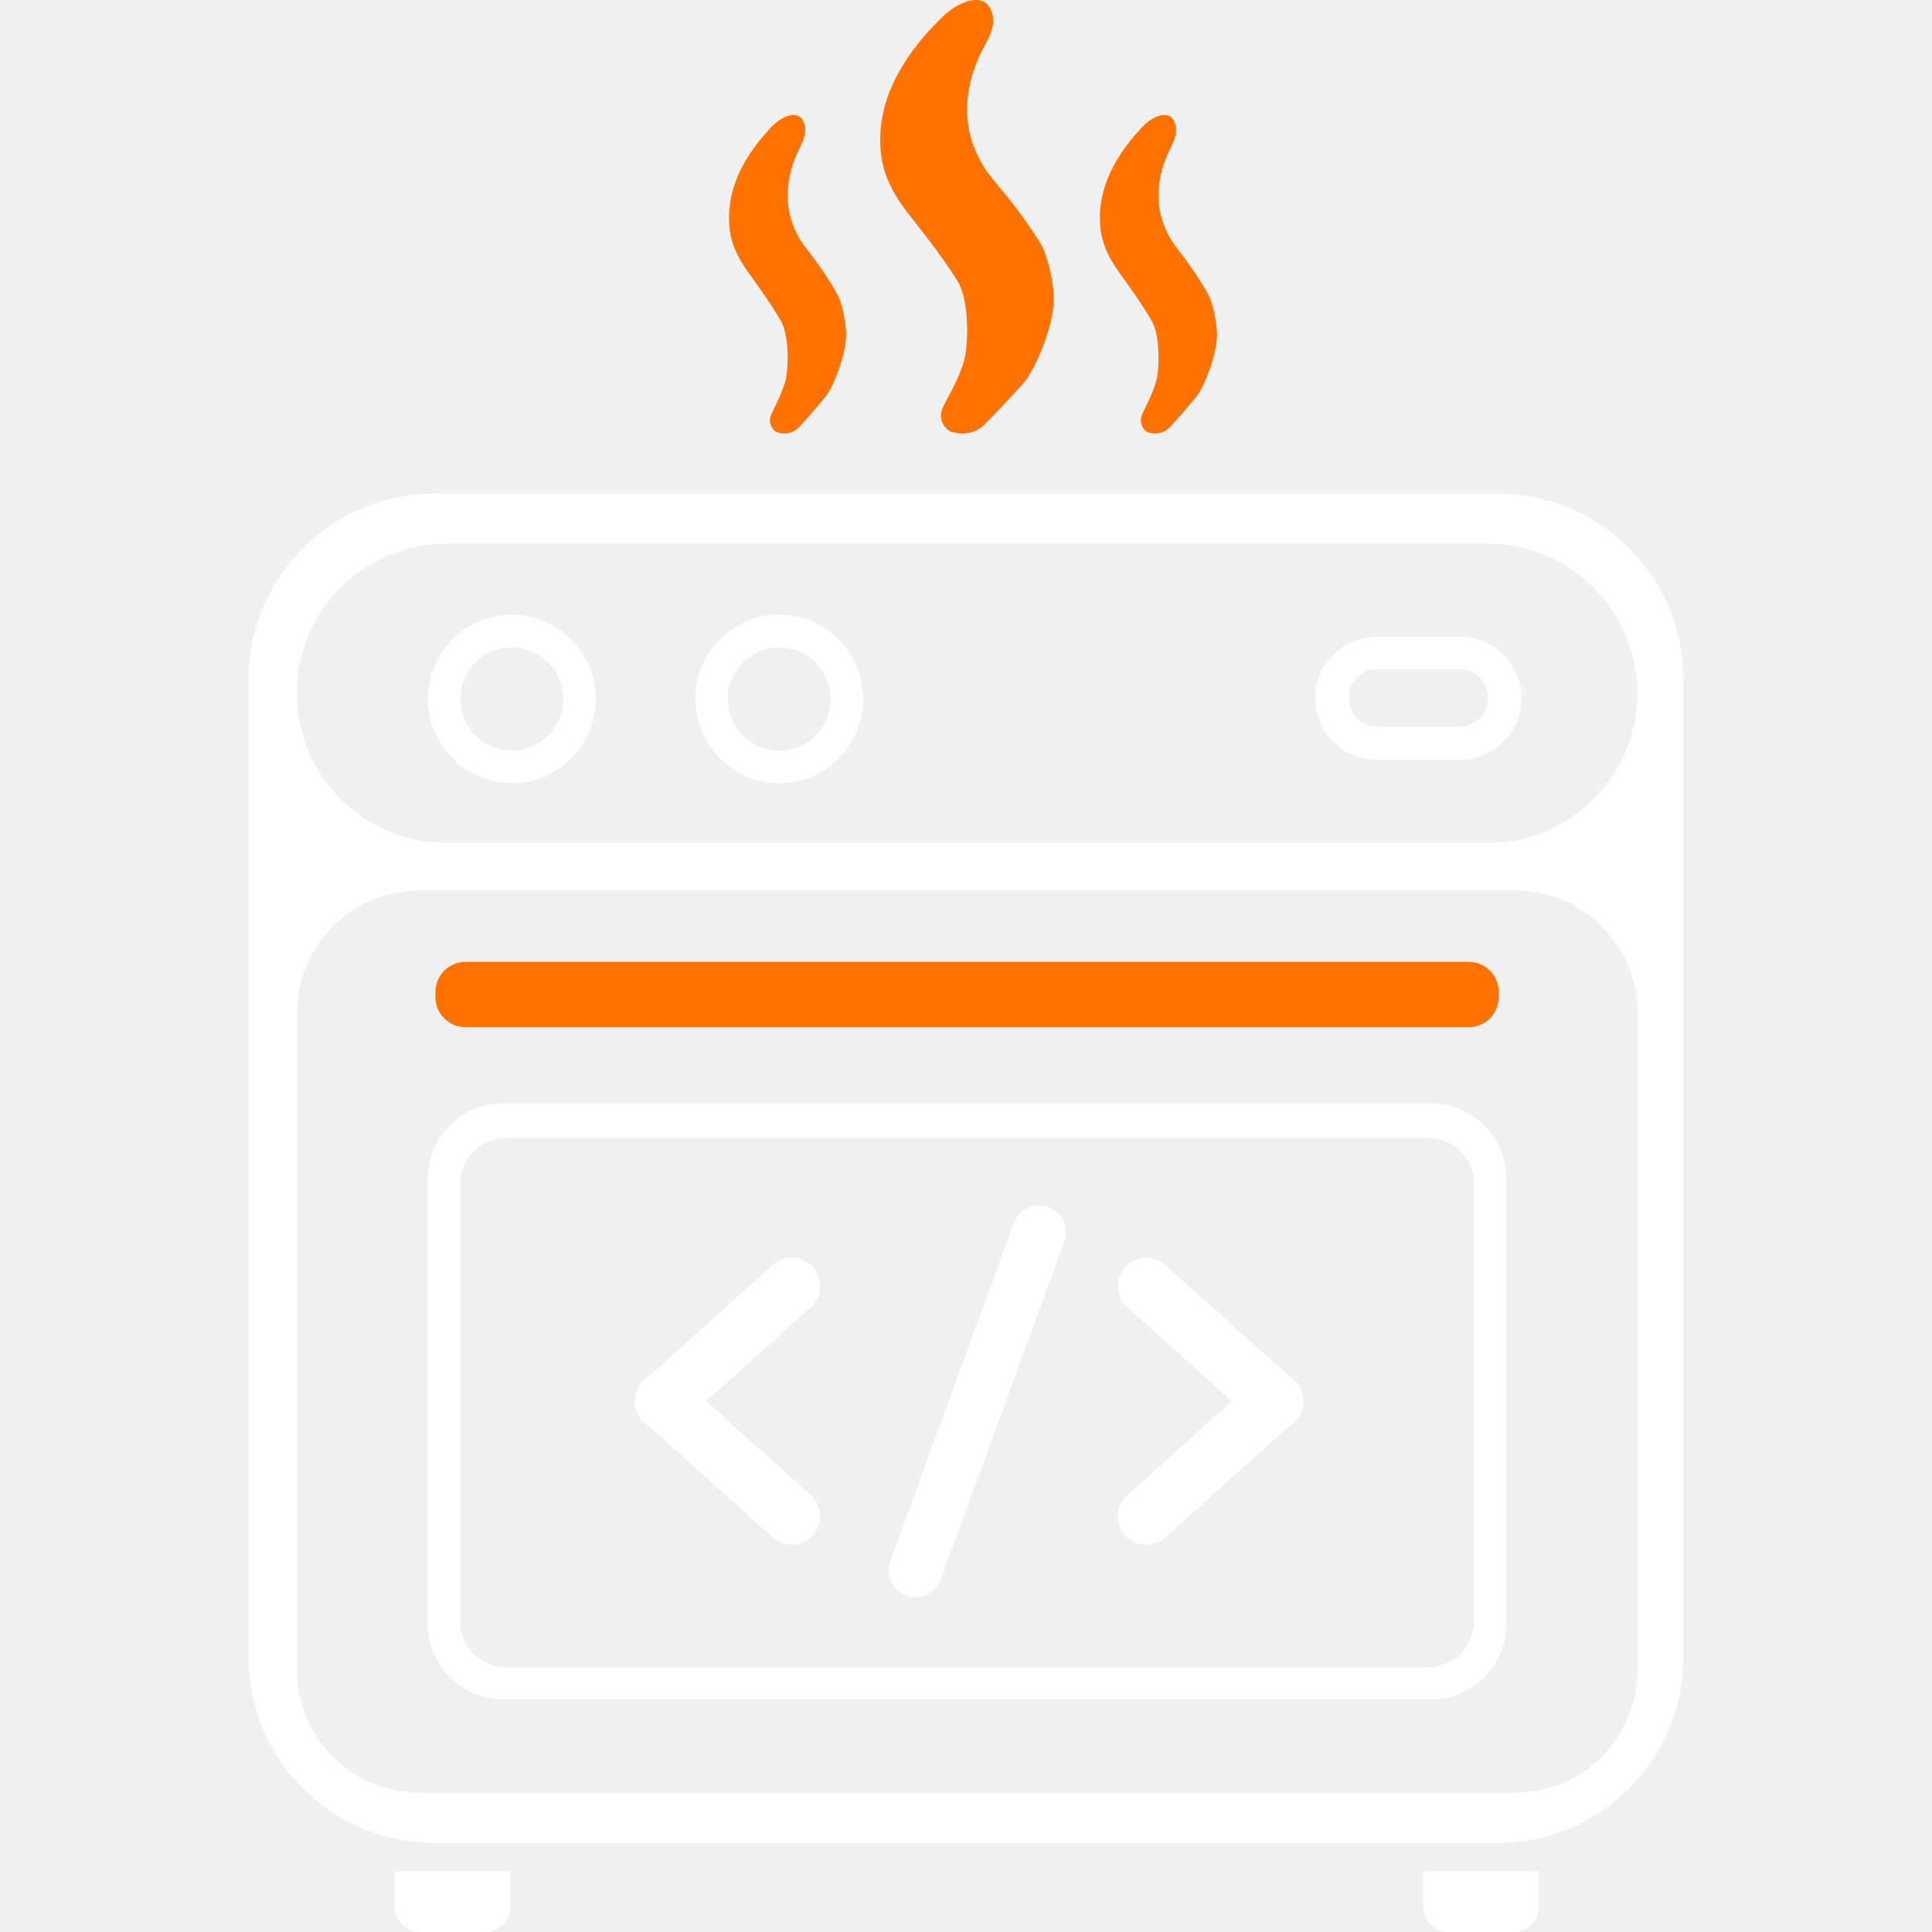
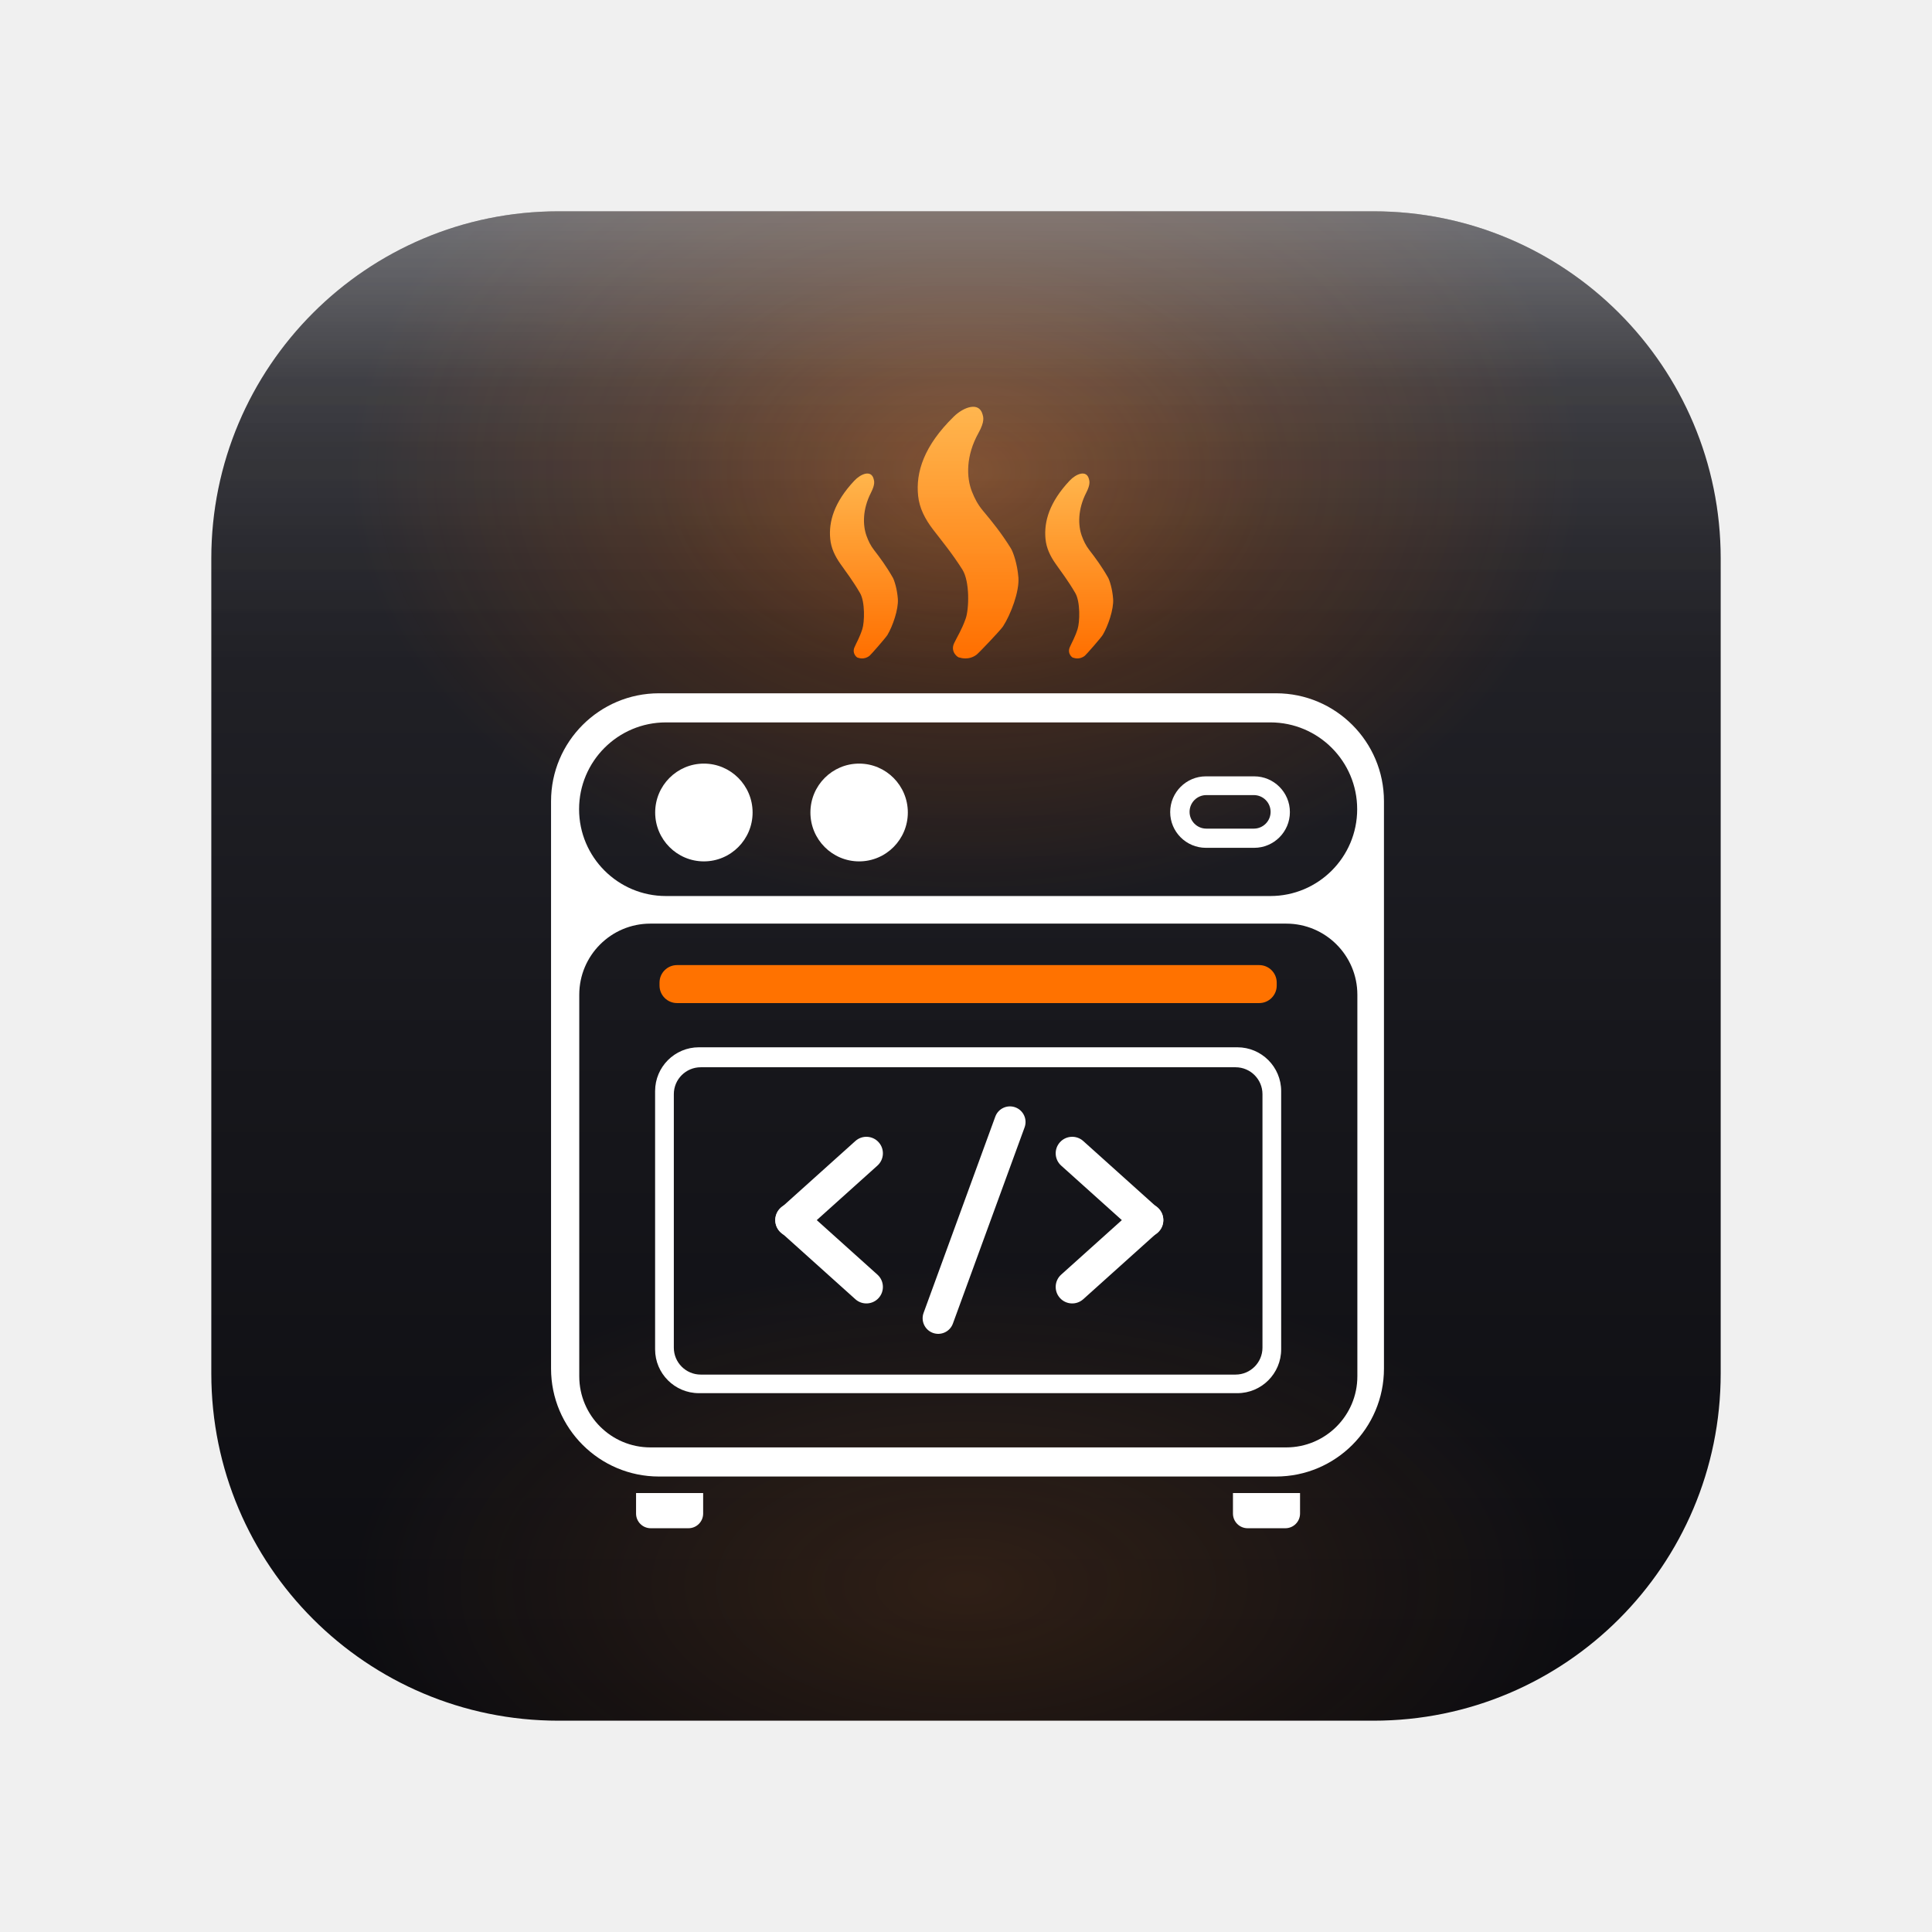
- <svg xmlns="http://www.w3.org/2000/svg" width="100%" height="100%" viewBox="0 0 1254 1254" version="1.1" xml:space="preserve" style="fill-rule:evenodd;clip-rule:evenodd;stroke-linejoin:round;stroke-miterlimit:2;">
-   <g id="svg" transform="matrix(1.63564,0,0,1.63564,-397.875,-206.644)">
-     <g id="smoke">
-       <g transform="matrix(0.95633,0,0,0.856636,25.3218,30.868)">
-         <path d="M558.773,310.082C554.83,313.7 550.633,311.762 550.633,311.762C549.882,312.049 545.955,308.502 547.926,303.404C549.463,299.43 551.54,295.72 553.513,288.955C555.149,283.344 555.566,267.175 551.911,260.14C546.997,250.683 541.881,243.179 537.872,236.818C533.888,230.496 531.23,224.195 530.597,216.96C529.385,203.118 533.383,187.614 547.808,170.447C552.44,164.936 559.898,161.55 561.637,169.08C562.004,170.666 562.849,173.191 559.681,180.102C553.645,193.27 553.758,205.999 556.572,214.566C557.892,218.583 559.336,222.04 561.939,225.809C566.201,231.979 570.701,238.723 575.328,247.782C576.358,249.799 578.428,256.766 578.937,264.861C579.448,272.967 575.301,286.386 571.525,293.479C570.311,295.759 559.818,309.123 558.773,310.082Z" style="fill:rgb(255,114,0);" />
-       </g>
-       <g transform="matrix(1.41823,0,0,1.16587,-159.673,-65.6997)">
-         <path d="M558.773,310.082C554.83,313.7 550.633,311.762 550.633,311.762C549.882,312.049 545.955,308.502 547.926,303.404C549.463,299.43 551.54,295.72 553.513,288.955C555.149,283.344 555.566,267.175 551.911,260.14C546.997,250.683 541.881,243.179 537.872,236.818C533.888,230.496 531.23,224.195 530.597,216.96C529.385,203.118 533.383,187.614 547.808,170.447C552.44,164.936 559.898,161.55 561.637,169.08C562.004,170.666 562.849,173.191 559.681,180.102C553.645,193.27 553.758,205.999 556.572,214.566C557.892,218.583 559.336,222.04 561.939,225.809C566.201,231.979 570.701,238.723 575.328,247.782C576.358,249.799 578.428,256.766 578.937,264.861C579.448,272.967 575.301,286.386 571.525,293.479C570.311,295.759 559.818,309.123 558.773,310.082Z" style="fill:rgb(255,114,0);" />
-       </g>
-       <g transform="matrix(0.95633,0,0,0.856636,172.489,30.868)">
-         <path d="M558.773,310.082C554.83,313.7 550.633,311.762 550.633,311.762C549.882,312.049 545.955,308.502 547.926,303.404C549.463,299.43 551.54,295.72 553.513,288.955C555.149,283.344 555.566,267.175 551.911,260.14C546.997,250.683 541.881,243.179 537.872,236.818C533.888,230.496 531.23,224.195 530.597,216.96C529.385,203.118 533.383,187.614 547.808,170.447C552.44,164.936 559.898,161.55 561.637,169.08C562.004,170.666 562.849,173.191 559.681,180.102C553.645,193.27 553.758,205.999 556.572,214.566C557.892,218.583 559.336,222.04 561.939,225.809C566.201,231.979 570.701,238.723 575.328,247.782C576.358,249.799 578.428,256.766 578.937,264.861C579.448,272.967 575.301,286.386 571.525,293.479C570.311,295.759 559.818,309.123 558.773,310.082Z" style="fill:rgb(255,114,0);" />
-       </g>
-     </g>
-     <g id="oven">
-       <g id="foot">
-         <g transform="matrix(0.0817919,2.65324e-17,-3.87692e-18,0.0451583,371.514,854.401)">
-           <path d="M909.038,322.208L909.038,632.755C909.038,755.422 854.053,855.012 786.328,855.012L470.874,855.012C403.217,855.012 348.288,755.523 348.288,632.981L348.288,322.208L909.038,322.208Z" style="fill:white;" />
+ <svg xmlns="http://www.w3.org/2000/svg" width="1024" height="1024" viewBox="0 0 1024 1024">
+   <defs>
+     <linearGradient id="tile" x1="0" y1="0" x2="0" y2="1">
+       <stop offset="0" stop-color="#2b2b31" />
+       <stop offset="0.55" stop-color="#17171c" />
+       <stop offset="1" stop-color="#0c0c10" />
+     </linearGradient>
+     <linearGradient id="gloss" x1="0" y1="0" x2="0" y2="1">
+       <stop offset="0" stop-color="#ffffff" stop-opacity="0.14" />
+       <stop offset="0.28" stop-color="#ffffff" stop-opacity="0.04" />
+       <stop offset="0.55" stop-color="#ffffff" stop-opacity="0" />
+     </linearGradient>
+     <radialGradient id="ember" cx="0.5" cy="0.5" r="0.5">
+       <stop offset="0" stop-color="#ff7a1a" stop-opacity="0.38" />
+       <stop offset="0.5" stop-color="#ff6a00" stop-opacity="0.15" />
+       <stop offset="1" stop-color="#ff6a00" stop-opacity="0" />
+     </radialGradient>
+     <radialGradient id="reflection" cx="0.5" cy="0.5" r="0.5">
+       <stop offset="0" stop-color="#ff8a2a" stop-opacity="0.14" />
+       <stop offset="1" stop-color="#ff8a2a" stop-opacity="0" />
+     </radialGradient>
+     <linearGradient id="smoke" x1="0" y1="0" x2="0" y2="1">
+       <stop offset="0" stop-color="#ffb347" />
+       <stop offset="1" stop-color="#ff6f00" />
+     </linearGradient>
+     <clipPath id="tile-clip">
+       <rect x="112" y="112" width="800" height="800" rx="184" ry="184" />
+     </clipPath>
+     <linearGradient id="rim" x1="0" y1="0" x2="0" y2="1">
+       <stop offset="0" stop-color="#ffffff" stop-opacity="0.22" />
+       <stop offset="0.25" stop-color="#ffffff" stop-opacity="0.05" />
+       <stop offset="0.6" stop-color="#ffffff" stop-opacity="0" />
+     </linearGradient>
+   </defs>
+   <rect x="112" y="112" width="800" height="800" rx="184" ry="184" fill="url(#tile)" />
+   <g clip-path="url(#tile-clip)">
+     <ellipse cx="512" cy="250" rx="330" ry="230" fill="url(#ember)" />
+     <ellipse cx="512" cy="840" rx="330" ry="170" fill="url(#reflection)" />
+     <rect x="112" y="112" width="800" height="440" fill="url(#gloss)" />
+   </g>
+   <g transform="translate(215.6,215.6) scale(0.474)">
+     <g transform="matrix(1.63564,0,0,1.63564,-397.875,-206.644)">
+       <g id="smoke">
+         <g transform="matrix(0.95633,0,0,0.856636,25.3218,30.868)">
+           <path d="M558.773,310.082C554.83,313.7 550.633,311.762 550.633,311.762C549.882,312.049 545.955,308.502 547.926,303.404C549.463,299.43 551.54,295.72 553.513,288.955C555.149,283.344 555.566,267.175 551.911,260.14C546.997,250.683 541.881,243.179 537.872,236.818C533.888,230.496 531.23,224.195 530.597,216.96C529.385,203.118 533.383,187.614 547.808,170.447C552.44,164.936 559.898,161.55 561.637,169.08C562.004,170.666 562.849,173.191 559.681,180.102C553.645,193.27 553.758,205.999 556.572,214.566C557.892,218.583 559.336,222.04 561.939,225.809C566.201,231.979 570.701,238.723 575.328,247.782C576.358,249.799 578.428,256.766 578.937,264.861C579.448,272.967 575.301,286.386 571.525,293.479C570.311,295.759 559.818,309.123 558.773,310.082Z" style="fill:url(#smoke);" />
        </g>
-         <g transform="matrix(0.0817919,2.65324e-17,-3.87692e-18,0.0451583,779.575,854.401)">
-           <path d="M909.038,322.208L909.038,632.755C909.038,755.422 854.053,855.012 786.328,855.012L470.874,855.012C403.217,855.012 348.288,755.523 348.288,632.981L348.288,322.208L909.038,322.208Z" style="fill:white;" />
+         <g transform="matrix(1.41823,0,0,1.16587,-159.673,-65.6997)">
+           <path d="M558.773,310.082C554.83,313.7 550.633,311.762 550.633,311.762C549.882,312.049 545.955,308.502 547.926,303.404C549.463,299.43 551.54,295.72 553.513,288.955C555.149,283.344 555.566,267.175 551.911,260.14C546.997,250.683 541.881,243.179 537.872,236.818C533.888,230.496 531.23,224.195 530.597,216.96C529.385,203.118 533.383,187.614 547.808,170.447C552.44,164.936 559.898,161.55 561.637,169.08C562.004,170.666 562.849,173.191 559.681,180.102C553.645,193.27 553.758,205.999 556.572,214.566C557.892,218.583 559.336,222.04 561.939,225.809C566.201,231.979 570.701,238.723 575.328,247.782C576.358,249.799 578.428,256.766 578.937,264.861C579.448,272.967 575.301,286.386 571.525,293.479C570.311,295.759 559.818,309.123 558.773,310.082Z" style="fill:url(#smoke);" />
+         </g>
+         <g transform="matrix(0.95633,0,0,0.856636,172.489,30.868)">
+           <path d="M558.773,310.082C554.83,313.7 550.633,311.762 550.633,311.762C549.882,312.049 545.955,308.502 547.926,303.404C549.463,299.43 551.54,295.72 553.513,288.955C555.149,283.344 555.566,267.175 551.911,260.14C546.997,250.683 541.881,243.179 537.872,236.818C533.888,230.496 531.23,224.195 530.597,216.96C529.385,203.118 533.383,187.614 547.808,170.447C552.44,164.936 559.898,161.55 561.637,169.08C562.004,170.666 562.849,173.191 559.681,180.102C553.645,193.27 553.758,205.999 556.572,214.566C557.892,218.583 559.336,222.04 561.939,225.809C566.201,231.979 570.701,238.723 575.328,247.782C576.358,249.799 578.428,256.766 578.937,264.861C579.448,272.967 575.301,286.386 571.525,293.479C570.311,295.759 559.818,309.123 558.773,310.082Z" style="fill:url(#smoke);" />
        </g>
      </g>
-       <g id="shell" transform="matrix(1.01545,0,0,1.00497,-11.7875,-1.60252)">
-         <path d="M909.038,395.629L909.038,781.591C909.038,822.113 876.479,855.012 836.376,855.012L420.951,855.012C380.847,855.012 348.288,822.113 348.288,781.591L348.288,395.629C348.288,355.107 380.847,322.208 420.951,322.208L836.376,322.208C876.479,322.208 909.038,355.107 909.038,395.629ZM891.13,527.264C891.13,500.568 869.68,478.894 843.259,478.894L415.158,478.894C388.737,478.894 367.287,500.568 367.287,527.264L367.287,786.833C367.287,813.529 388.737,835.203 415.158,835.203L843.259,835.203C869.68,835.203 891.13,813.529 891.13,786.833L891.13,527.264ZM891.006,401.07C891.006,368.475 864.816,342.012 832.557,342.012L425.612,342.012C393.354,342.012 367.164,368.475 367.164,401.07C367.164,433.665 393.354,460.128 425.612,460.128L832.557,460.128C864.816,460.128 891.006,433.665 891.006,401.07Z" style="fill:white;" />
-       </g>
-       <g id="handle" transform="matrix(0.752466,0,0,0.0487323,153.962,492.325)">
-         <path d="M909.038,567.847L909.038,609.373C909.038,744.945 901.91,855.012 893.13,855.012L364.196,855.012C355.416,855.012 348.288,744.945 348.288,609.373L348.288,567.847C348.288,432.276 355.416,322.208 364.196,322.208L893.13,322.208C901.91,322.208 909.038,432.276 909.038,567.847Z" style="fill:rgb(255,114,0);" />
-       </g>
-       <g id="power">
-         <g transform="matrix(1.31829,0,0,1.3694,-138.667,-144.399)">
-           <path d="M443.785,375.843C457.726,375.843 469.044,386.779 469.044,400.249C469.044,413.718 457.726,424.654 443.785,424.654C429.843,424.654 418.525,413.718 418.525,400.249C418.525,386.779 429.843,375.843 443.785,375.843ZM443.785,385.291C452.329,385.291 459.266,391.993 459.266,400.249C459.266,408.504 452.329,415.206 443.785,415.206C435.24,415.206 428.303,408.504 428.303,400.249C428.303,391.993 435.24,385.291 443.785,385.291Z" style="fill:white;" />
+       <g id="oven">
+         <g id="foot">
+           <g transform="matrix(0.0817919,2.65324e-17,-3.87692e-18,0.0451583,371.514,854.401)">
+             <path d="M909.038,322.208L909.038,632.755C909.038,755.422 854.053,855.012 786.328,855.012L470.874,855.012C403.217,855.012 348.288,755.523 348.288,632.981L348.288,322.208L909.038,322.208Z" style="fill:white;" />
+           </g>
+           <g transform="matrix(0.0817919,2.65324e-17,-3.87692e-18,0.0451583,779.575,854.401)">
+             <path d="M909.038,322.208L909.038,632.755C909.038,755.422 854.053,855.012 786.328,855.012L470.874,855.012C403.217,855.012 348.288,755.523 348.288,632.981L348.288,322.208L909.038,322.208Z" style="fill:white;" />
+           </g>
        </g>
-         <g transform="matrix(1.31829,0,0,1.3694,-32.5426,-144.399)">
-           <path d="M443.785,375.843C457.726,375.843 469.044,386.779 469.044,400.249C469.044,413.718 457.726,424.654 443.785,424.654C429.843,424.654 418.525,413.718 418.525,400.249C418.525,386.779 429.843,375.843 443.785,375.843ZM443.785,385.291C452.329,385.291 459.266,391.993 459.266,400.249C459.266,408.504 452.329,415.206 443.785,415.206C435.24,415.206 428.303,408.504 428.303,400.249C428.303,391.993 435.24,385.291 443.785,385.291Z" style="fill:white;" />
+         <g id="shell" transform="matrix(1.01545,0,0,1.00497,-11.7875,-1.60252)">
+           <path d="M909.038,395.629L909.038,781.591C909.038,822.113 876.479,855.012 836.376,855.012L420.951,855.012C380.847,855.012 348.288,822.113 348.288,781.591L348.288,395.629C348.288,355.107 380.847,322.208 420.951,322.208L836.376,322.208C876.479,322.208 909.038,355.107 909.038,395.629ZM891.13,527.264C891.13,500.568 869.68,478.894 843.259,478.894L415.158,478.894C388.737,478.894 367.287,500.568 367.287,527.264L367.287,786.833C367.287,813.529 388.737,835.203 415.158,835.203L843.259,835.203C869.68,835.203 891.13,813.529 891.13,786.833L891.13,527.264ZM891.006,401.07C891.006,368.475 864.816,342.012 832.557,342.012L425.612,342.012C393.354,342.012 367.164,368.475 367.164,401.07C367.164,433.665 393.354,460.128 425.612,460.128L832.557,460.128C864.816,460.128 891.006,433.665 891.006,401.07Z" style="fill:white;" />
        </g>
-         <g transform="matrix(1.56006,0,0,1.04837,-457.48,-19.6952)">
-           <path d="M836.165,403.593C836.165,416.456 829.148,426.9 820.503,426.9L799.368,426.9C790.724,426.9 783.706,416.456 783.706,403.593C783.706,390.73 790.724,380.287 799.368,380.287L820.503,380.287C829.148,380.287 836.165,390.73 836.165,403.593ZM827.712,403.449C827.712,397.414 824.42,392.514 820.364,392.514L799.55,392.514C795.494,392.514 792.201,397.414 792.201,403.449C792.201,409.484 795.494,414.384 799.55,414.384L820.364,414.384C824.42,414.384 827.712,409.484 827.712,403.449Z" style="fill:white;" />
+         <g id="handle" transform="matrix(0.752466,0,0,0.0487323,153.962,492.325)">
+           <path d="M909.038,567.847L909.038,609.373C909.038,744.945 901.91,855.012 893.13,855.012L364.196,855.012C355.416,855.012 348.288,744.945 348.288,609.373L348.288,567.847C348.288,432.276 355.416,322.208 364.196,322.208L893.13,322.208C901.91,322.208 909.038,432.276 909.038,567.847Z" style="fill:rgb(255,114,0);" />
+         </g>
+         <g id="power">
+           <g transform="matrix(1.31829,0,0,1.3694,-138.667,-144.399)">
+             <path d="M443.785,375.843C457.726,375.843 469.044,386.779 469.044,400.249C469.044,413.718 457.726,424.654 443.785,424.654C429.843,424.654 418.525,413.718 418.525,400.249C418.525,386.779 429.843,375.843 443.785,375.843ZM443.785,385.291C452.329,385.291 459.266,391.993 459.266,400.249C459.266,408.504 452.329,415.206 443.785,415.206C435.24,415.206 428.303,408.504 428.303,400.249C428.303,391.993 435.24,385.291 443.785,385.291Z" style="fill:white;" />
+           </g>
+           <g transform="matrix(1.31829,0,0,1.3694,-32.5426,-144.399)">
+             <path d="M443.785,375.843C457.726,375.843 469.044,386.779 469.044,400.249C469.044,413.718 457.726,424.654 443.785,424.654C429.843,424.654 418.525,413.718 418.525,400.249C418.525,386.779 429.843,375.843 443.785,375.843ZM443.785,385.291C452.329,385.291 459.266,391.993 459.266,400.249C459.266,408.504 452.329,415.206 443.785,415.206C435.24,415.206 428.303,408.504 428.303,400.249C428.303,391.993 435.24,385.291 443.785,385.291Z" style="fill:white;" />
+           </g>
+           <g transform="matrix(1.56006,0,0,1.04837,-457.48,-19.6952)">
+             <path d="M836.165,403.593C836.165,416.456 829.148,426.9 820.503,426.9L799.368,426.9C790.724,426.9 783.706,416.456 783.706,403.593C783.706,390.73 790.724,380.287 799.368,380.287L820.503,380.287C829.148,380.287 836.165,390.73 836.165,403.593ZM827.712,403.449C827.712,397.414 824.42,392.514 820.364,392.514L799.55,392.514C795.494,392.514 792.201,397.414 792.201,403.449C792.201,409.484 795.494,414.384 799.55,414.384L820.364,414.384C824.42,414.384 827.712,409.484 827.712,403.449Z" style="fill:white;" />
+           </g>
        </g>
      </g>
-     </g>
-     <g id="code">
-       <g transform="matrix(0.763269,0,0,0.443796,147.18,421.221)">
-         <path d="M909.038,389.686L909.038,787.534C909.038,824.776 891.458,855.012 869.804,855.012L387.522,855.012C365.868,855.012 348.288,824.776 348.288,787.534L348.288,389.686C348.288,352.444 365.868,322.208 387.522,322.208L869.804,322.208C891.458,322.208 909.038,352.444 909.038,389.686ZM892.293,394.419C892.293,371.547 881.496,352.978 868.197,352.978L389.157,352.978C375.859,352.978 365.062,371.547 365.062,394.419L365.062,784.947C365.062,807.819 375.859,826.388 389.157,826.388L868.197,826.388C881.496,826.388 892.293,807.819 892.293,784.947L892.293,394.419Z" style="fill:white;" />
-       </g>
-       <g id="tag">
-         <g transform="matrix(0.100476,-0.275002,0.0376006,0.013738,545.795,847.167)">
-           <path d="M909.038,588.61C909.038,735.641 892.717,855.012 872.613,855.012L384.713,855.012C364.609,855.012 348.288,735.641 348.288,588.61C348.288,441.579 364.609,322.208 384.713,322.208L872.613,322.208C892.717,322.208 909.038,441.579 909.038,588.61Z" style="fill:white;" />
+       <g id="code">
+         <g transform="matrix(0.763269,0,0,0.443796,147.18,421.221)">
+           <path d="M909.038,389.686L909.038,787.534C909.038,824.776 891.458,855.012 869.804,855.012L387.522,855.012C365.868,855.012 348.288,824.776 348.288,787.534L348.288,389.686C348.288,352.444 365.868,322.208 387.522,322.208L869.804,322.208C891.458,322.208 909.038,352.444 909.038,389.686ZM892.293,394.419C892.293,371.547 881.496,352.978 868.197,352.978L389.157,352.978C375.859,352.978 365.062,371.547 365.062,394.419L365.062,784.947C365.062,807.819 375.859,826.388 389.157,826.388L868.197,826.388C881.496,826.388 892.293,807.819 892.293,784.947L892.293,394.419Z" style="fill:white;" />
        </g>
-         <g transform="matrix(1,0,0,1,0,0.201584)">
-           <g transform="matrix(0.120895,-0.108644,0.0283287,0.0315232,439.289,709.156)">
-             <path d="M909.038,588.61C909.038,735.641 877.913,855.012 839.575,855.012L417.752,855.012C379.414,855.012 348.288,735.641 348.288,588.61C348.288,441.579 379.414,322.208 417.752,322.208L839.575,322.208C877.913,322.208 909.038,441.579 909.038,588.61Z" style="fill:white;" />
+         <g id="tag">
+           <g transform="matrix(0.100476,-0.275002,0.0376006,0.013738,545.795,847.167)">
+             <path d="M909.038,588.61C909.038,735.641 892.717,855.012 872.613,855.012L384.713,855.012C364.609,855.012 348.288,735.641 348.288,588.61C348.288,441.579 364.609,322.208 384.713,322.208L872.613,322.208C892.717,322.208 909.038,441.579 909.038,588.61Z" style="fill:white;" />
          </g>
-           <g transform="matrix(0.120895,0.108644,0.0283287,-0.0315232,439.289,655.181)">
-             <path d="M909.038,588.61C909.038,735.641 877.913,855.012 839.575,855.012L417.752,855.012C379.414,855.012 348.288,735.641 348.288,588.61C348.288,441.579 379.414,322.208 417.752,322.208L839.575,322.208C877.913,322.208 909.038,441.579 909.038,588.61Z" style="fill:white;" />
+           <g transform="matrix(1,0,0,1,0,0.201584)">
+             <g transform="matrix(0.120895,-0.108644,0.0283287,0.0315232,439.289,709.156)">
+               <path d="M909.038,588.61C909.038,735.641 877.913,855.012 839.575,855.012L417.752,855.012C379.414,855.012 348.288,735.641 348.288,588.61C348.288,441.579 379.414,322.208 417.752,322.208L839.575,322.208C877.913,322.208 909.038,441.579 909.038,588.61Z" style="fill:white;" />
+             </g>
+             <g transform="matrix(0.120895,0.108644,0.0283287,-0.0315232,439.289,655.181)">
+               <path d="M909.038,588.61C909.038,735.641 877.913,855.012 839.575,855.012L417.752,855.012C379.414,855.012 348.288,735.641 348.288,588.61C348.288,441.579 379.414,322.208 417.752,322.208L839.575,322.208C877.913,322.208 909.038,441.579 909.038,588.61Z" style="fill:white;" />
+             </g>
          </g>
-         </g>
-         <g transform="matrix(-1,0,0,1,1255.63,0.201584)">
-           <g transform="matrix(0.120895,-0.108644,0.0283287,0.0315232,439.289,709.156)">
-             <path d="M909.038,588.61C909.038,735.641 877.913,855.012 839.575,855.012L417.752,855.012C379.414,855.012 348.288,735.641 348.288,588.61C348.288,441.579 379.414,322.208 417.752,322.208L839.575,322.208C877.913,322.208 909.038,441.579 909.038,588.61Z" style="fill:white;" />
-           </g>
-           <g transform="matrix(0.120895,0.108644,0.0283287,-0.0315232,439.289,655.181)">
-             <path d="M909.038,588.61C909.038,735.641 877.913,855.012 839.575,855.012L417.752,855.012C379.414,855.012 348.288,735.641 348.288,588.61C348.288,441.579 379.414,322.208 417.752,322.208L839.575,322.208C877.913,322.208 909.038,441.579 909.038,588.61Z" style="fill:white;" />
+           <g transform="matrix(-1,0,0,1,1255.63,0.201584)">
+             <g transform="matrix(0.120895,-0.108644,0.0283287,0.0315232,439.289,709.156)">
+               <path d="M909.038,588.61C909.038,735.641 877.913,855.012 839.575,855.012L417.752,855.012C379.414,855.012 348.288,735.641 348.288,588.61C348.288,441.579 379.414,322.208 417.752,322.208L839.575,322.208C877.913,322.208 909.038,441.579 909.038,588.61Z" style="fill:white;" />
+             </g>
+             <g transform="matrix(0.120895,0.108644,0.0283287,-0.0315232,439.289,655.181)">
+               <path d="M909.038,588.61C909.038,735.641 877.913,855.012 839.575,855.012L417.752,855.012C379.414,855.012 348.288,735.641 348.288,588.61C348.288,441.579 379.414,322.208 417.752,322.208L839.575,322.208C877.913,322.208 909.038,441.579 909.038,588.61Z" style="fill:white;" />
+             </g>
          </g>
        </g>
      </g>
    </g>
  </g>
+   <g clip-path="url(#tile-clip)">
+     <rect x="112" y="112" width="800" height="360" fill="url(#rim)" />
+     <rect x="112" y="110" width="800" height="4" rx="2" fill="none" />
+   </g>
</svg>
